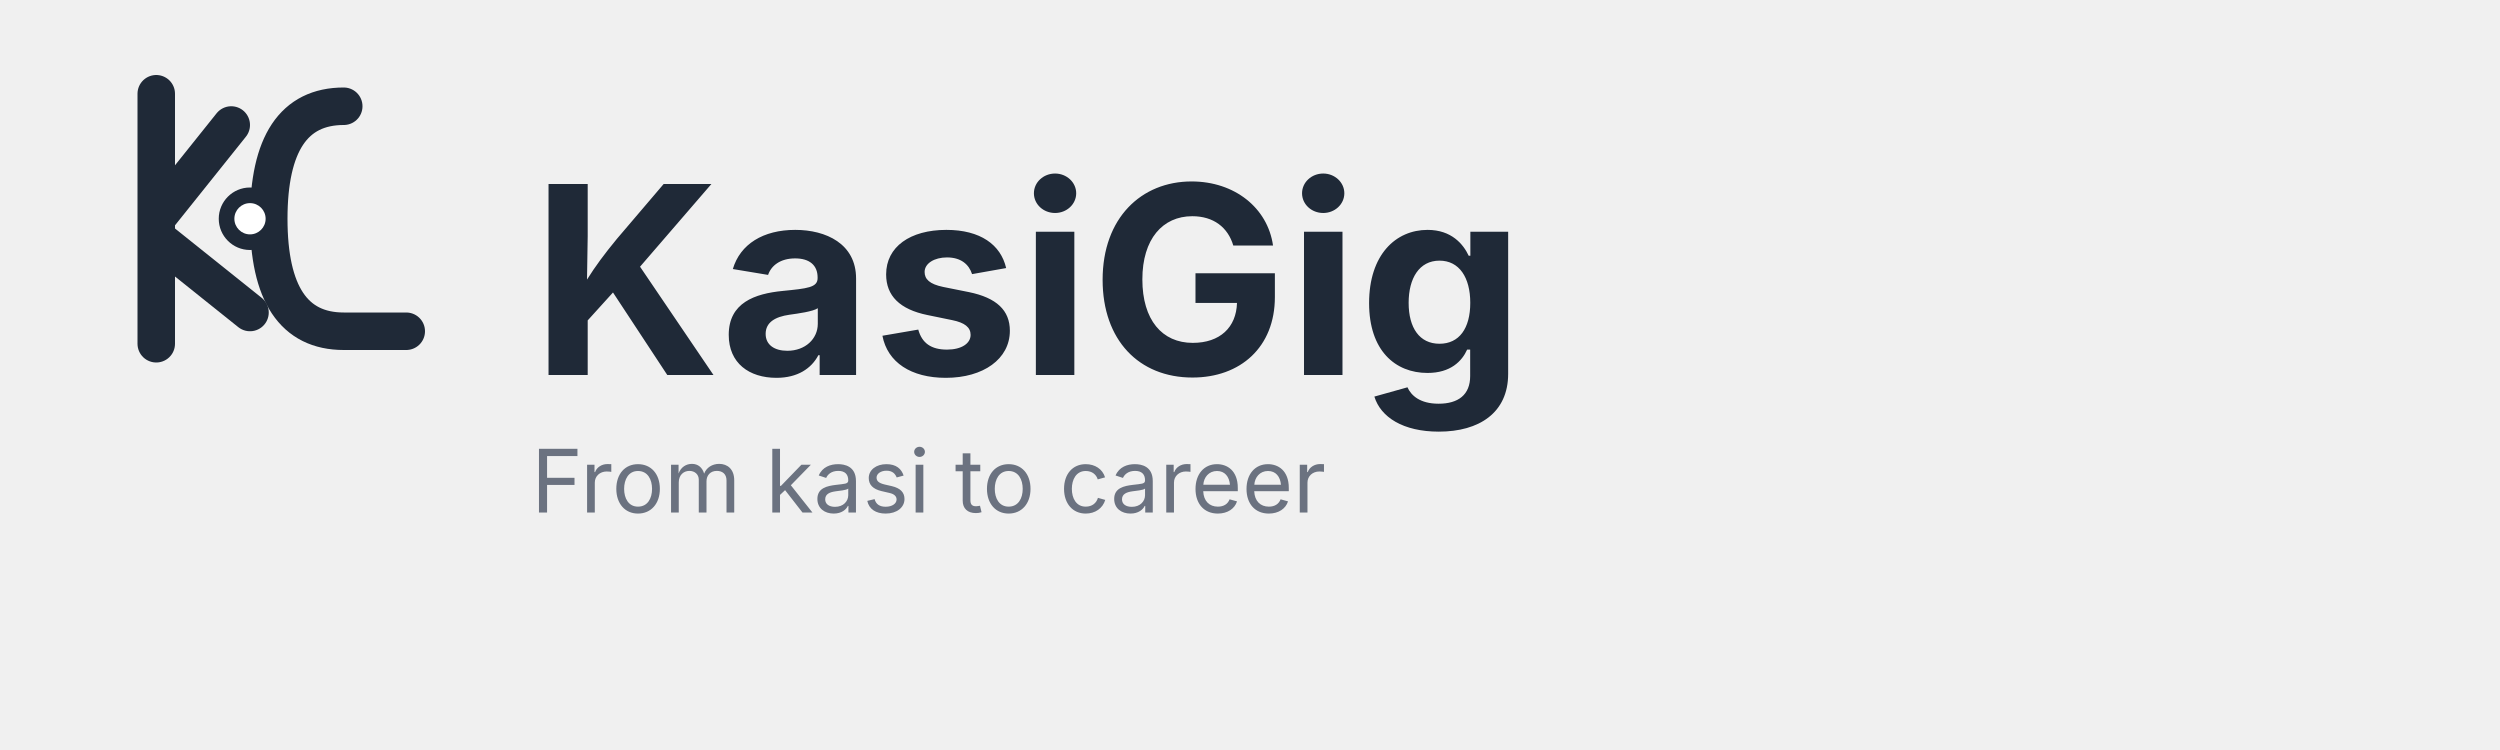
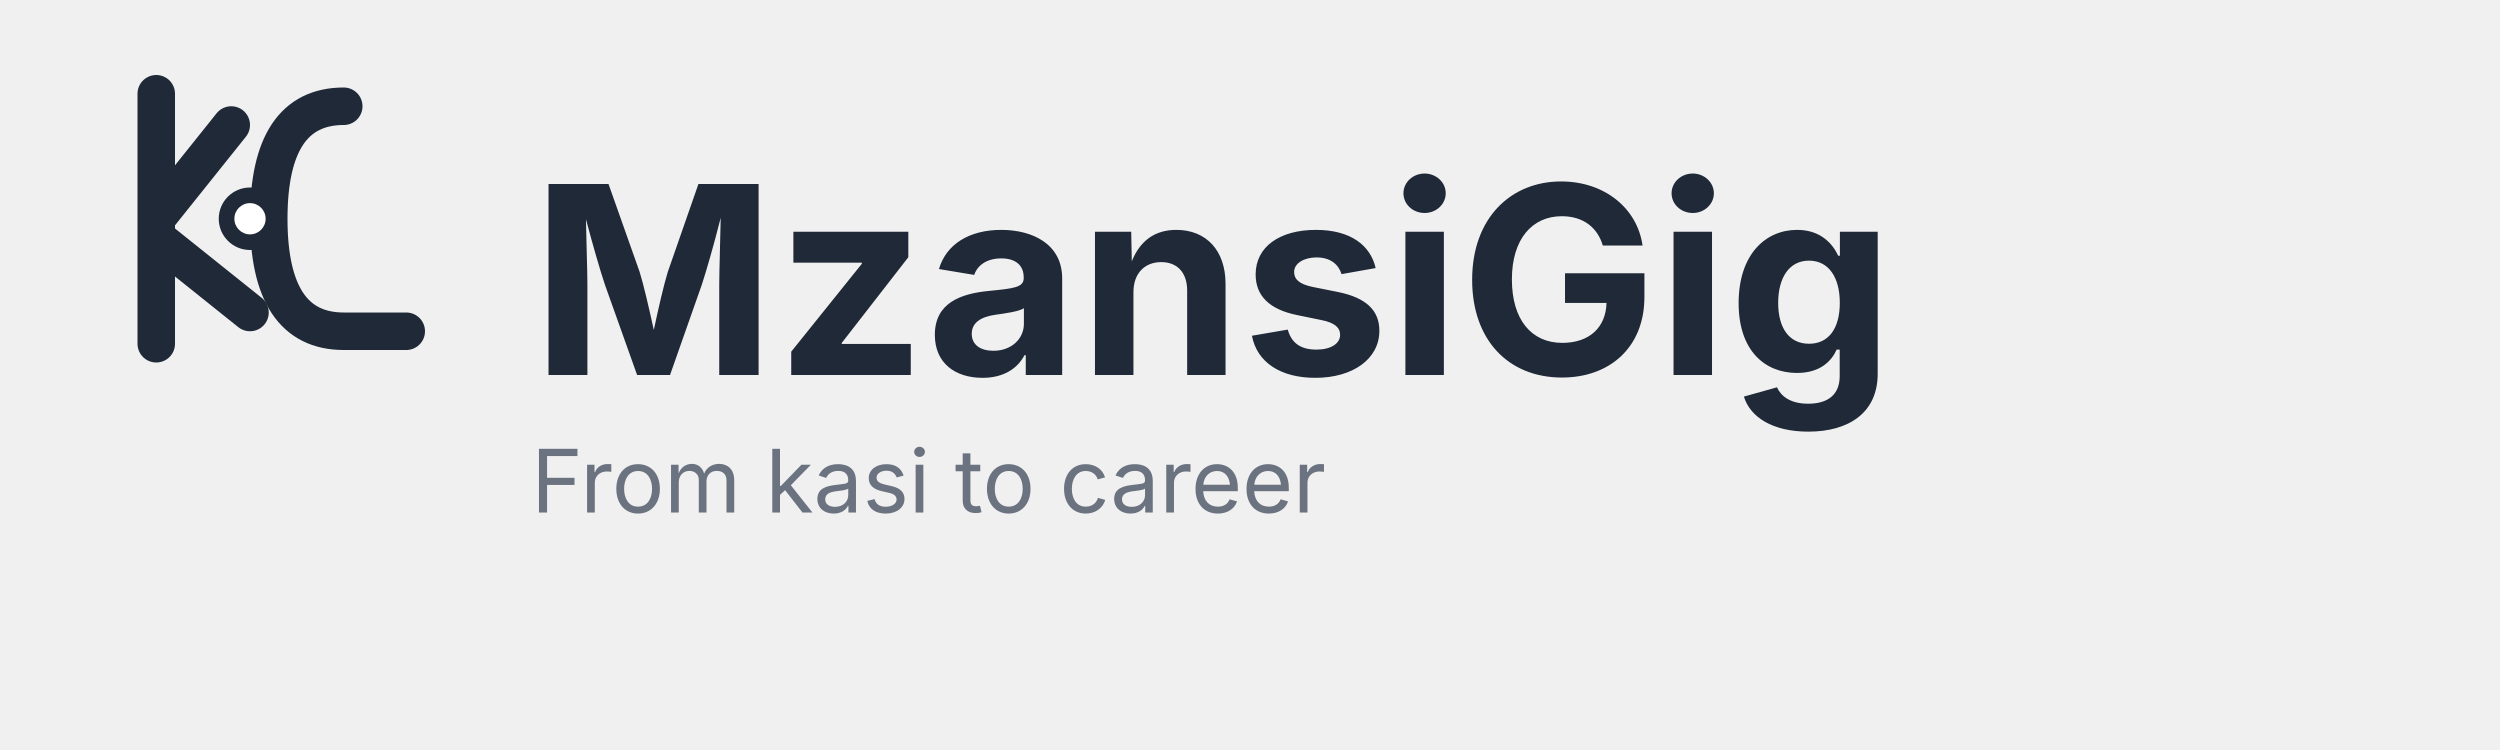
<svg xmlns="http://www.w3.org/2000/svg" width="400" height="120" viewBox="0 0 400 120" fill="none">
  <g id="icon" transform="translate(40, 35)">
    <g id="left-hand" transform="translate(-15, 0)">
      <path d="M 0 -20 L 0 20 M 0 0 L 12 -15 M 0 3 L 15 15" stroke="#1F2937" stroke-width="6" stroke-linecap="round" stroke-linejoin="round" />
    </g>
    <g id="right-hand" transform="translate(15, 0)">
      <path d="M 0 -18 Q -12 -18, -12 0 Q -12 18, 0 18 L 10 18" stroke="#1F2937" stroke-width="6" stroke-linecap="round" stroke-linejoin="round" fill="none" />
    </g>
    <circle cx="0" cy="0" r="5" fill="#1F2937" />
    <circle cx="0" cy="0" r="2.5" fill="#FFFFFF" />
  </g>
  <g id="text" transform="translate(85, 60)">
-     <text x="0" y="0" font-family="Inter, Arial, sans-serif" font-size="42" font-weight="700" fill="#1F2937">KasiGig</text>
+     <text x="0" y="0" font-family="Inter, Arial, sans-serif" font-size="42" font-weight="700" fill="#1F2937">MzansiGig</text>
  </g>
  <g id="tagline" transform="translate(85, 82)">
    <text x="0" y="0" font-family="Inter, Arial, sans-serif" font-size="14" font-weight="400" fill="#6B7280">From kasi to career</text>
  </g>
</svg>
